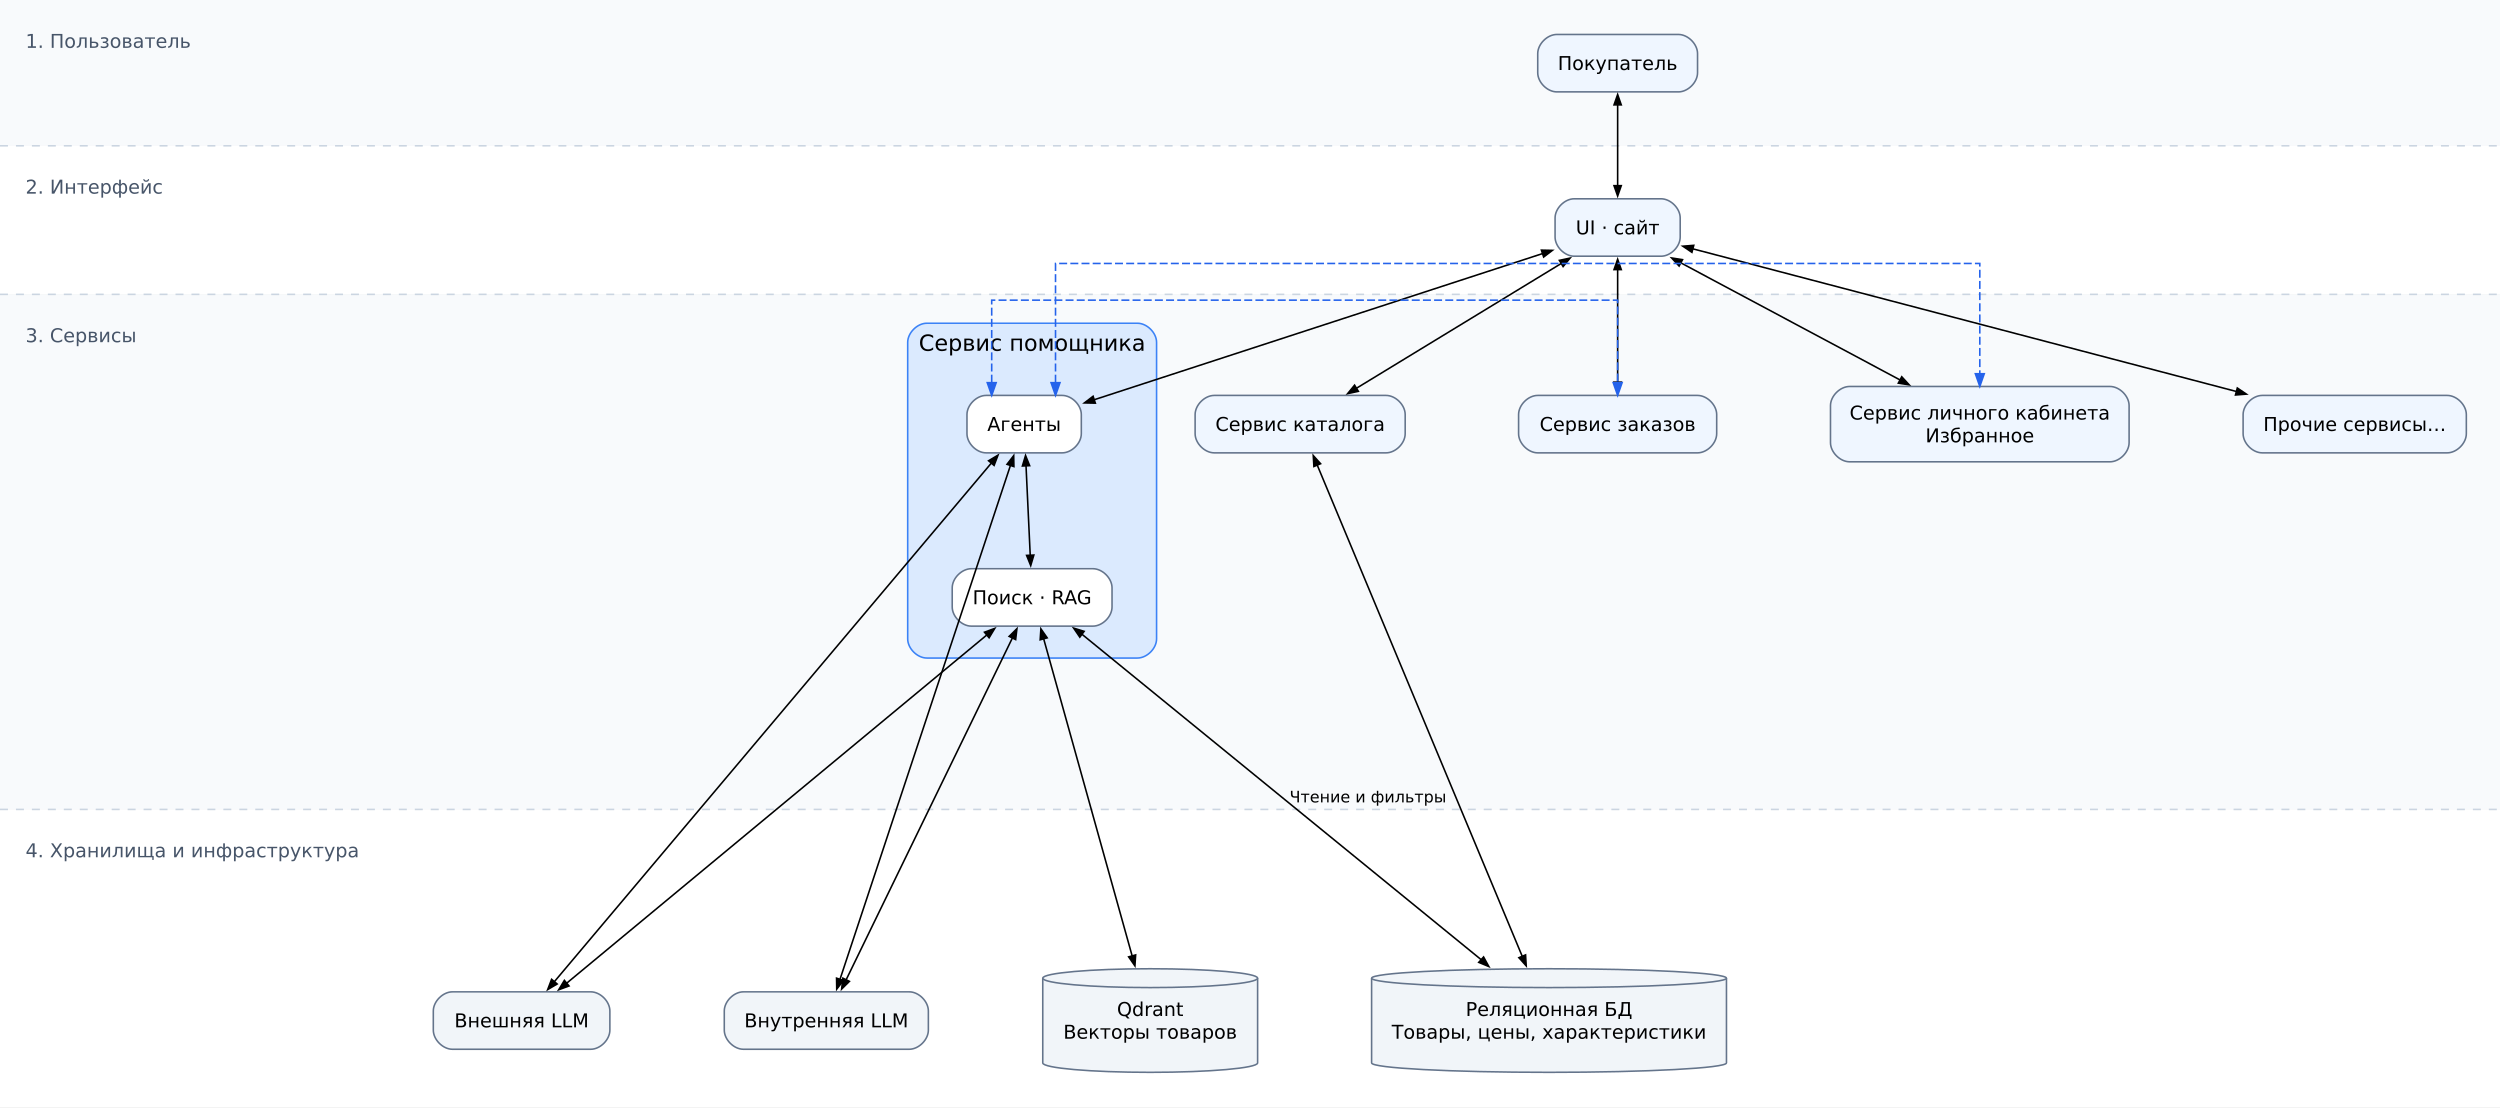
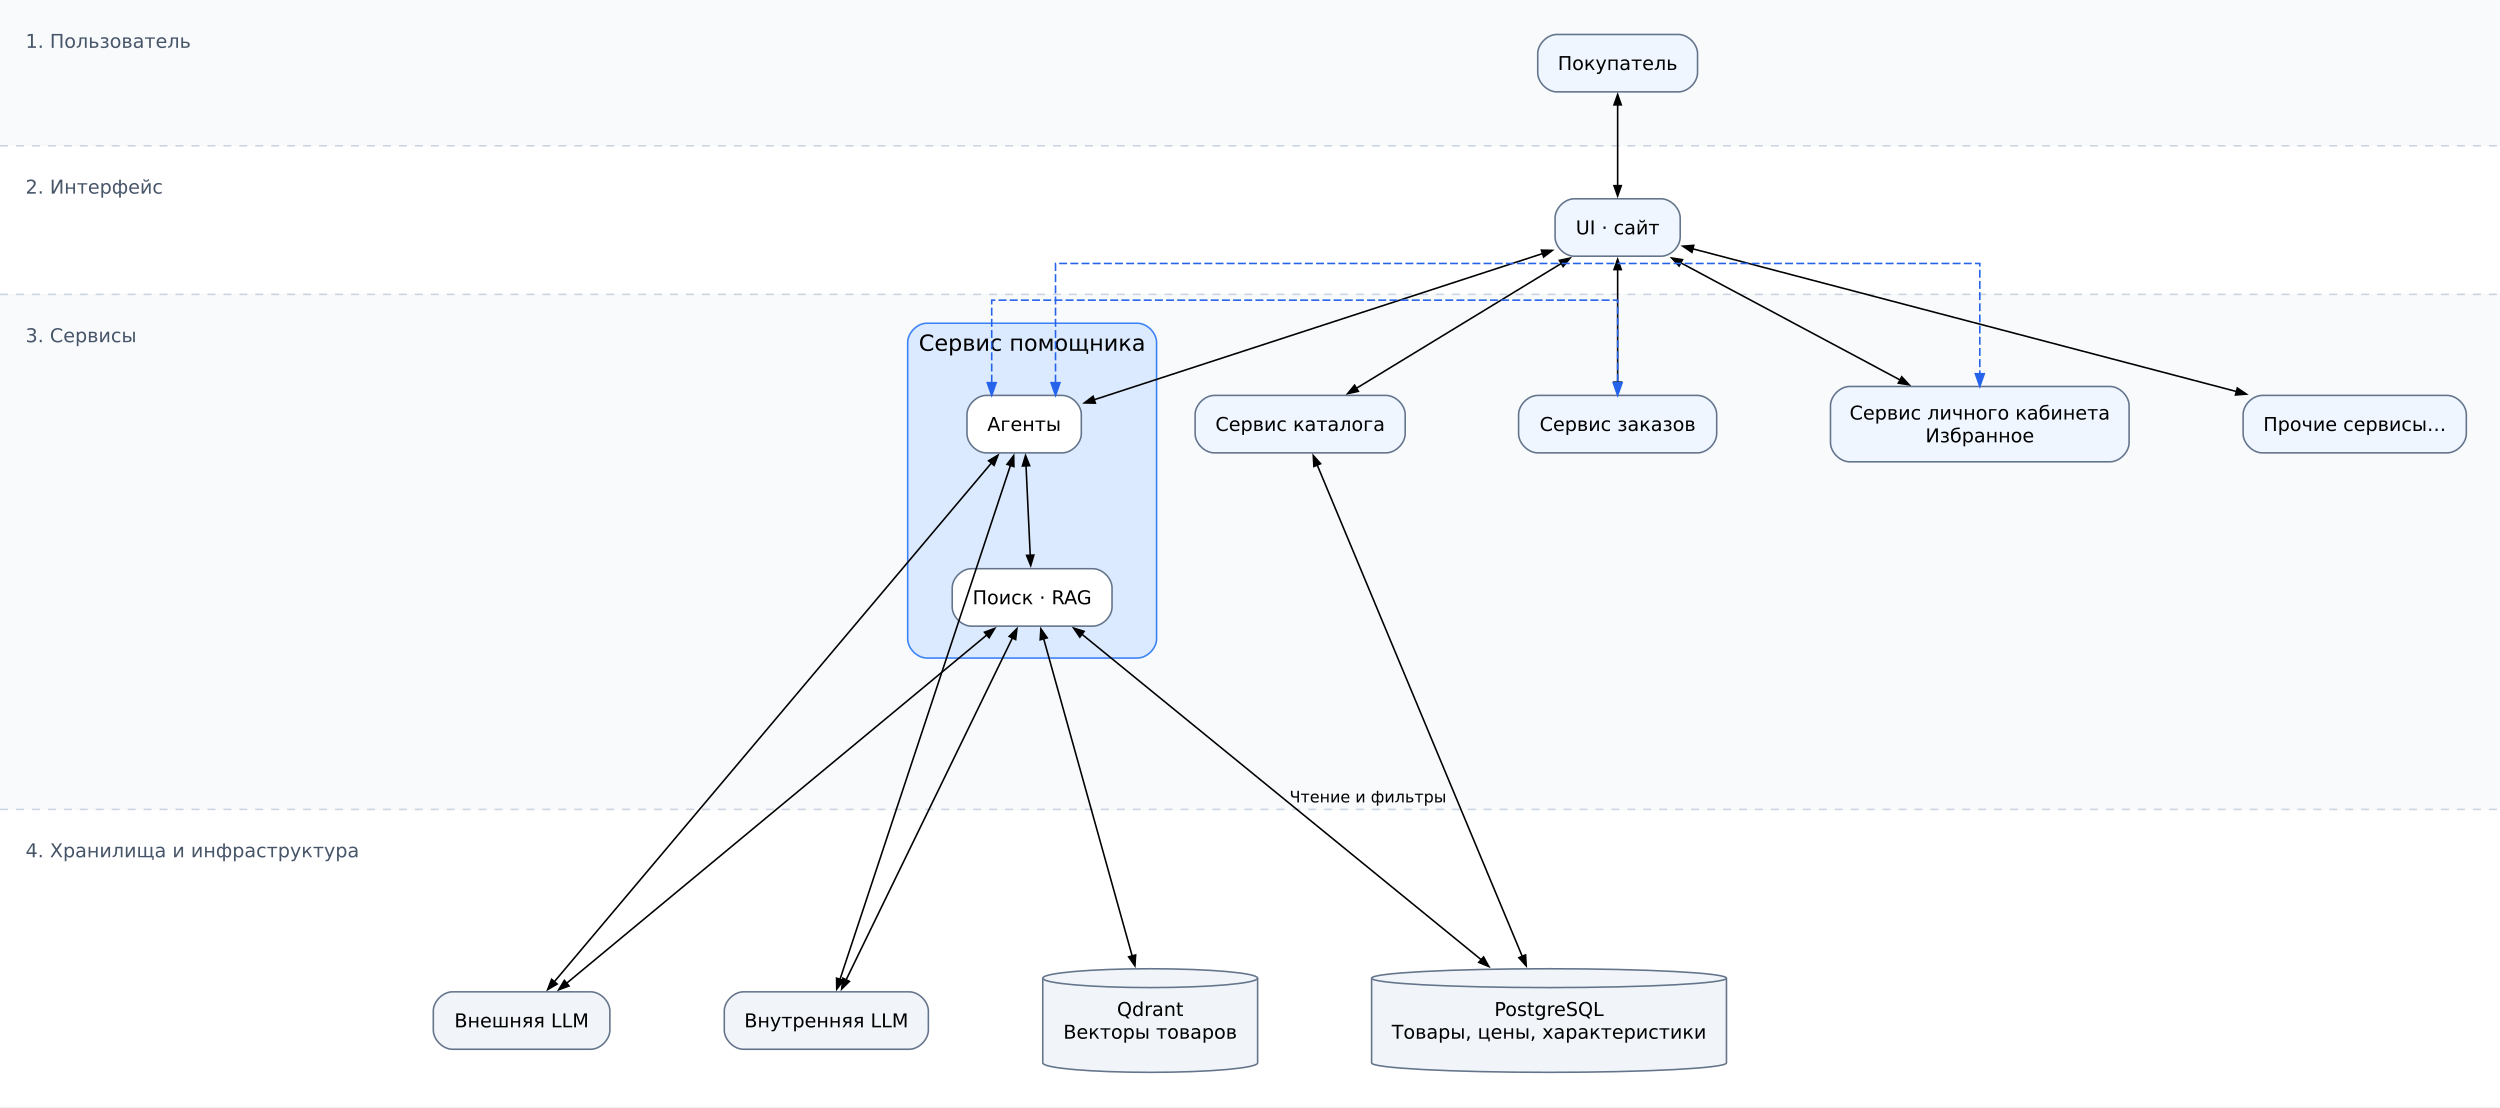
<svg xmlns="http://www.w3.org/2000/svg" width="1567.0" height="694.0" viewBox="0 0 1567.0 694.0">
  <rect x="0" y="0" width="1567.0" height="91.38" fill="#f8fafc" />
  <text x="16" y="30" font-family="DejaVu Sans" font-size="12" fill="#475569">1. Пользователь</text>
  <rect x="0" y="91.38" width="1567.0" height="93.125" fill="#ffffff" />
  <line x1="0" x2="1567.0" y1="91.38" y2="91.38" stroke="#cbd5e1" stroke-dasharray="5 5" />
  <text x="16" y="121.38" font-family="DejaVu Sans" font-size="12" fill="#475569">2. Интерфейс</text>
  <rect x="0" y="184.505" width="1567.0" height="322.84" fill="#f8fafc" />
  <line x1="0" x2="1567.0" y1="184.505" y2="184.505" stroke="#cbd5e1" stroke-dasharray="5 5" />
  <text x="16" y="214.505" font-family="DejaVu Sans" font-size="12" fill="#475569">3. Сервисы</text>
  <rect x="0" y="507.345" width="1567.0" height="186.655" fill="#ffffff" />
  <line x1="0" x2="1567.0" y1="507.345" y2="507.345" stroke="#cbd5e1" stroke-dasharray="5 5" />
  <text x="16" y="537.345" font-family="DejaVu Sans" font-size="12" fill="#475569">4. Хранилища и инфраструктура</text>
  <g transform="translate(250 0)">
    <g id="graph0" class="graph" transform="scale(1 1) rotate(0) translate(21.6 672.14)">
      <g id="clust1" class="cluster">
        <path fill="#dbeafe" stroke="#3b82f6" d="M309.34,-259.68C309.34,-259.68 441.34,-259.68 441.34,-259.68 447.34,-259.68 453.34,-265.68 453.34,-271.68 453.34,-271.68 453.34,-457.54 453.34,-457.54 453.34,-463.54 447.34,-469.54 441.34,-469.54 441.34,-469.54 309.34,-469.54 309.34,-469.54 303.34,-469.54 297.34,-463.54 297.34,-457.54 297.34,-457.54 297.34,-271.68 297.34,-271.68 297.34,-265.68 303.34,-259.68 309.34,-259.68" />
        <text xml:space="preserve" text-anchor="middle" x="375.34" y="-452.24" font-family="DejaVu Sans" font-size="14.00">Сервис помощника</text>
      </g>
      <g id="node1" class="node">
        <path fill="#eff6ff" stroke="#64748b" d="M780.42,-650.54C780.42,-650.54 704.25,-650.54 704.25,-650.54 698.25,-650.54 692.25,-644.54 692.25,-638.54 692.25,-638.54 692.25,-626.54 692.25,-626.54 692.25,-620.54 698.25,-614.54 704.25,-614.54 704.25,-614.54 780.42,-614.54 780.42,-614.54 786.42,-614.54 792.42,-620.54 792.42,-626.54 792.42,-626.54 792.42,-638.54 792.42,-638.54 792.42,-644.54 786.42,-650.54 780.42,-650.54" />
        <text xml:space="preserve" text-anchor="middle" x="742.34" y="-628.26" font-family="DejaVu Sans" font-size="12.00">Покупатель</text>
      </g>
      <g id="node2" class="node">
        <path fill="#eff6ff" stroke="#64748b" d="M769.55,-547.54C769.55,-547.54 715.12,-547.54 715.12,-547.54 709.12,-547.54 703.12,-541.54 703.12,-535.54 703.12,-535.54 703.12,-523.54 703.12,-523.54 703.12,-517.54 709.12,-511.54 715.12,-511.54 715.12,-511.54 769.55,-511.54 769.55,-511.54 775.55,-511.54 781.55,-517.54 781.55,-523.54 781.55,-523.54 781.55,-535.54 781.55,-535.54 781.55,-541.54 775.55,-547.54 769.55,-547.54" />
        <text xml:space="preserve" text-anchor="middle" x="742.34" y="-525.26" font-family="DejaVu Sans" font-size="12.00">UI · сайт</text>
      </g>
      <g id="edge9" class="edge">
        <path fill="none" stroke="black" d="M742.34,-606.48 L742.34,-555.43" />
        <polygon fill="#000000" stroke="#000000" points="740.06,-606.39 742.34,-612.89 744.61,-606.39 740.06,-606.39" />
        <polygon fill="#000000" stroke="#000000" points="744.61,-555.77 742.34,-549.27 740.06,-555.77 744.61,-555.77" />
      </g>
      <g id="node3" class="node">
        <path fill="white" stroke="#64748b" d="M394.17,-424.29C394.17,-424.29 346.5,-424.29 346.5,-424.29 340.5,-424.29 334.5,-418.29 334.5,-412.29 334.5,-412.29 334.5,-400.29 334.5,-400.29 334.5,-394.29 340.5,-388.29 346.5,-388.29 346.5,-388.29 394.17,-388.29 394.17,-388.29 400.17,-388.29 406.17,-394.29 406.17,-400.29 406.17,-400.29 406.17,-412.29 406.17,-412.29 406.17,-418.29 400.17,-424.29 394.17,-424.29" />
        <text xml:space="preserve" text-anchor="middle" x="370.34" y="-402.01" font-family="DejaVu Sans" font-size="12.00">Агенты</text>
      </g>
      <g id="edge10" class="edge">
        <path fill="none" stroke="black" d="M695.39,-513.24 L414.07,-421.54" />
        <polygon fill="#000000" stroke="#000000" points="694.55,-515.36 701.44,-515.21 695.96,-511.03 694.55,-515.36" />
        <polygon fill="#000000" stroke="#000000" points="414.96,-419.44 408.08,-419.59 413.55,-423.77 414.96,-419.44" />
      </g>
      <g id="node5" class="node">
        <path fill="#eff6ff" stroke="#64748b" d="M597.17,-424.29C597.17,-424.29 489.5,-424.29 489.5,-424.29 483.5,-424.29 477.5,-418.29 477.5,-412.29 477.5,-412.29 477.5,-400.29 477.5,-400.29 477.5,-394.29 483.5,-388.29 489.5,-388.29 489.5,-388.29 597.17,-388.29 597.17,-388.29 603.17,-388.29 609.17,-394.29 609.17,-400.29 609.17,-400.29 609.17,-412.29 609.17,-412.29 609.17,-418.29 603.17,-424.29 597.17,-424.29" />
        <text xml:space="preserve" text-anchor="middle" x="543.34" y="-402.01" font-family="DejaVu Sans" font-size="12.00">Сервис каталога</text>
      </g>
      <g id="edge11" class="edge">
        <path fill="none" stroke="black" d="M707.37,-507.23 L578.33,-428.61" />
        <polygon fill="#000000" stroke="#000000" points="705.8,-508.94 712.53,-510.38 708.16,-505.05 705.8,-508.94" />
        <polygon fill="#000000" stroke="#000000" points="579.82,-426.85 573.09,-425.41 577.45,-430.74 579.82,-426.85" />
      </g>
      <g id="node6" class="node">
        <path fill="#eff6ff" stroke="#64748b" d="M792.42,-424.29C792.42,-424.29 692.25,-424.29 692.25,-424.29 686.25,-424.29 680.25,-418.29 680.25,-412.29 680.25,-412.29 680.25,-400.29 680.25,-400.29 680.25,-394.29 686.25,-388.29 692.25,-388.29 692.25,-388.29 792.42,-388.29 792.42,-388.29 798.42,-388.29 804.42,-394.29 804.42,-400.29 804.42,-400.29 804.42,-412.29 804.42,-412.29 804.42,-418.29 798.42,-424.29 792.42,-424.29" />
        <text xml:space="preserve" text-anchor="middle" x="742.34" y="-402.01" font-family="DejaVu Sans" font-size="12.00">Сервис заказов</text>
      </g>
      <g id="edge12" class="edge">
        <path fill="none" stroke="black" d="M742.34,-503.33 L742.34,-432.41" />
        <polygon fill="#000000" stroke="#000000" points="740.06,-503.15 742.34,-509.65 744.61,-503.15 740.06,-503.15" />
        <polygon fill="#000000" stroke="#000000" points="744.61,-432.64 742.34,-426.14 740.06,-432.64 744.61,-432.64" />
      </g>
      <g id="node7" class="node">
        <path fill="#eff6ff" stroke="#64748b" d="M1050.92,-429.9C1050.92,-429.9 887.75,-429.9 887.75,-429.9 881.75,-429.9 875.75,-423.9 875.75,-417.9 875.75,-417.9 875.75,-394.68 875.75,-394.68 875.75,-388.68 881.75,-382.68 887.75,-382.68 887.75,-382.68 1050.92,-382.68 1050.92,-382.68 1056.92,-382.68 1062.92,-388.68 1062.92,-394.68 1062.92,-394.68 1062.92,-417.9 1062.92,-417.9 1062.92,-423.9 1056.92,-429.9 1050.92,-429.9" />
        <text xml:space="preserve" text-anchor="middle" x="969.34" y="-409.14" font-family="DejaVu Sans" font-size="12.00">Сервис личного кабинета</text>
        <text xml:space="preserve" text-anchor="middle" x="969.34" y="-394.89" font-family="DejaVu Sans" font-size="12.00">Избранное</text>
      </g>
      <g id="edge13" class="edge">
        <path fill="none" stroke="black" d="M781.89,-507.41 L919.4,-433.96" />
        <polygon fill="#000000" stroke="#000000" points="780.86,-505.38 776.19,-510.45 783,-509.4 780.86,-505.38" />
        <polygon fill="#000000" stroke="#000000" points="920.41,-436 925.07,-430.93 918.26,-431.99 920.41,-436" />
      </g>
      <g id="node8" class="node">
        <path fill="#eff6ff" stroke="#64748b" d="M1262.3,-424.29C1262.3,-424.29 1146.38,-424.29 1146.38,-424.29 1140.38,-424.29 1134.38,-418.29 1134.38,-412.29 1134.38,-412.29 1134.38,-400.29 1134.38,-400.29 1134.38,-394.29 1140.38,-388.29 1146.38,-388.29 1146.38,-388.29 1262.3,-388.29 1262.3,-388.29 1268.3,-388.29 1274.3,-394.29 1274.3,-400.29 1274.3,-400.29 1274.3,-412.29 1274.3,-412.29 1274.3,-418.29 1268.3,-424.29 1262.3,-424.29" />
        <text xml:space="preserve" text-anchor="middle" x="1204.34" y="-402.01" font-family="DejaVu Sans" font-size="12.00">Прочие сервисы…</text>
      </g>
      <g id="edge14" class="edge">
        <path fill="none" stroke="black" d="M789.44,-516.18 L1130.28,-426.72" />
        <polygon fill="#000000" stroke="#000000" points="788.9,-513.97 783.19,-517.82 790.05,-518.37 788.9,-513.97" />
        <polygon fill="#000000" stroke="#000000" points="1130.75,-428.95 1136.45,-425.1 1129.59,-424.55 1130.75,-428.95" />
      </g>
      <g id="node4" class="node">
        <path fill="white" stroke="#64748b" d="M413.42,-315.68C413.42,-315.68 337.25,-315.68 337.25,-315.68 331.25,-315.68 325.25,-309.68 325.25,-303.68 325.25,-303.68 325.25,-291.68 325.25,-291.68 325.25,-285.68 331.25,-279.68 337.25,-279.68 337.25,-279.68 413.42,-279.68 413.42,-279.68 419.42,-279.68 425.42,-285.68 425.42,-291.68 425.42,-291.68 425.42,-303.68 425.42,-303.68 425.42,-309.68 419.42,-315.68 413.42,-315.68" />
        <text xml:space="preserve" text-anchor="middle" x="375.34" y="-293.4" font-family="DejaVu Sans" font-size="12.00">Поиск · RAG</text>
      </g>
      <g id="edge1" class="edge">
        <path fill="none" stroke="black" d="M371.51,-380.2 L374.15,-323.99" />
        <polygon fill="#000000" stroke="#000000" points="369.24,-380.05 371.21,-386.65 373.79,-380.26 369.24,-380.05" />
        <polygon fill="#000000" stroke="#000000" points="376.41,-324.23 374.45,-317.63 371.87,-324.02 376.41,-324.23" />
      </g>
      <g id="edge15" class="edge">
        <path fill="none" stroke="#2563eb" d="M350,-432.29 L350,-484 L742.34,-484 L742.34,-432.29" stroke-dasharray="5,2" />
        <polygon fill="#2563eb" stroke="#2563eb" points="350,-424.29 347.2,-432.29 352.8,-432.29" />
        <polygon fill="#2563eb" stroke="#2563eb" points="742.34,-424.29 739.54,-432.29 745.14,-432.29" />
      </g>
      <g id="edge16" class="edge">
        <path fill="none" stroke="#2563eb" d="M390,-432.29 L390,-507 L969.34,-507 L969.34,-437.9" stroke-dasharray="5,2" />
        <polygon fill="#2563eb" stroke="#2563eb" points="390,-424.29 387.2,-432.29 392.8,-432.29" />
        <polygon fill="#2563eb" stroke="#2563eb" points="969.34,-429.9 966.54,-437.9 972.14,-437.9" />
      </g>
      <g id="node9" class="node">
        <path fill="#f1f5f9" stroke="#64748b" d="M98.67,-50.46C98.67,-50.46 12,-50.46 12,-50.46 6,-50.46 0,-44.46 0,-38.46 0,-38.46 0,-26.46 0,-26.46 0,-20.46 6,-14.46 12,-14.46 12,-14.46 98.67,-14.46 98.67,-14.46 104.67,-14.46 110.67,-20.46 110.67,-26.46 110.67,-26.46 110.67,-38.46 110.67,-38.46 110.67,-44.46 104.67,-50.46 98.67,-50.46" />
        <text xml:space="preserve" text-anchor="middle" x="55.34" y="-28.19" font-family="DejaVu Sans" font-size="12.00">Внешняя LLM</text>
      </g>
      <g id="edge17" class="edge">
        <path fill="none" stroke="black" d="M349.92,-382.05 L75.57,-56.47" />
        <polygon fill="#000000" stroke="#000000" points="348.03,-383.34 353.95,-386.85 351.5,-380.41 348.03,-383.34" />
        <polygon fill="#000000" stroke="#000000" points="77.62,-55.37 71.69,-51.87 74.14,-58.31 77.62,-55.37" />
      </g>
      <g id="node10" class="node">
        <path fill="#f1f5f9" stroke="#64748b" d="M298.3,-50.46C298.3,-50.46 194.38,-50.46 194.38,-50.46 188.38,-50.46 182.38,-44.46 182.38,-38.46 182.38,-38.46 182.38,-26.46 182.38,-26.46 182.38,-20.46 188.38,-14.46 194.38,-14.46 194.38,-14.46 298.3,-14.46 298.3,-14.46 304.3,-14.46 310.3,-20.46 310.3,-26.46 310.3,-26.46 310.3,-38.46 310.3,-38.46 310.3,-44.46 304.3,-50.46 298.3,-50.46" />
        <text xml:space="preserve" text-anchor="middle" x="246.34" y="-28.19" font-family="DejaVu Sans" font-size="12.00">Внутренняя LLM</text>
      </g>
      <g id="edge18" class="edge">
        <path fill="none" stroke="black" d="M361.87,-380.78 L254.83,-58.08" />
        <polygon fill="#000000" stroke="#000000" points="359.59,-381.11 363.79,-386.57 363.91,-379.68 359.59,-381.11" />
        <polygon fill="#000000" stroke="#000000" points="257.07,-57.6 252.86,-52.15 252.75,-59.03 257.07,-57.6" />
      </g>
      <g id="edge19" class="edge">
        <path fill="none" stroke="black" d="M346.92,-274.13 L83.37,-55.7" />
        <polygon fill="#000000" stroke="#000000" points="345.47,-275.88 351.92,-278.27 348.37,-272.37 345.47,-275.88" />
        <polygon fill="#000000" stroke="#000000" points="85.06,-54.14 78.6,-51.75 82.15,-57.65 85.06,-54.14" />
      </g>
      <g id="edge20" class="edge">
        <path fill="none" stroke="black" d="M363.05,-272.43 L258.67,-57.83" />
        <polygon fill="#000000" stroke="#000000" points="360.92,-273.24 365.81,-278.09 365.01,-271.25 360.92,-273.24" />
        <polygon fill="#000000" stroke="#000000" points="260.81,-57.03 255.93,-52.18 256.72,-59.02 260.81,-57.03" />
      </g>
      <g id="node11" class="node">
        <path fill="#f1f5f9" stroke="#64748b" d="M516.67,-59.02C516.67,-62.28 486.49,-64.93 449.34,-64.93 412.18,-64.93 382,-62.28 382,-59.02 382,-59.02 382,-5.9 382,-5.9 382,-2.65 412.18,0 449.34,0 486.49,0 516.67,-2.65 516.67,-5.9 516.67,-5.9 516.67,-59.02 516.67,-59.02" />
        <path fill="none" stroke="#64748b" d="M516.67,-59.02C516.67,-55.77 486.49,-53.12 449.34,-53.12 412.18,-53.12 382,-55.77 382,-59.02" />
        <text xml:space="preserve" text-anchor="middle" x="449.34" y="-35.31" font-family="DejaVu Sans" font-size="12.00">Qdrant</text>
        <text xml:space="preserve" text-anchor="middle" x="449.34" y="-21.06" font-family="DejaVu Sans" font-size="12.00">Векторы товаров</text>
      </g>
      <g id="edge21" class="edge">
        <path fill="none" stroke="black" d="M382.53,-271.89 L438.09,-72.77" />
        <polygon fill="#000000" stroke="#000000" points="380.38,-271.12 380.83,-277.99 384.77,-272.34 380.38,-271.12" />
        <polygon fill="#000000" stroke="#000000" points="440.22,-73.6 439.77,-66.73 435.84,-72.38 440.22,-73.6" />
      </g>
      <g id="node12" class="node">
        <path fill="#f1f5f9" stroke="#64748b" d="M810.55,-59.02C810.55,-62.28 760.7,-64.93 699.34,-64.93 637.97,-64.93 588.12,-62.28 588.12,-59.02 588.12,-59.02 588.12,-5.9 588.12,-5.9 588.12,-2.65 637.97,0 699.34,0 760.7,0 810.55,-2.65 810.55,-5.9 810.55,-5.9 810.55,-59.02 810.55,-59.02" />
        <path fill="none" stroke="#64748b" d="M810.55,-59.02C810.55,-55.77 760.7,-53.12 699.34,-53.12 637.97,-53.12 588.12,-55.77 588.12,-59.02" />
-         <text xml:space="preserve" text-anchor="middle" x="699.34" y="-35.31" font-family="DejaVu Sans" font-size="12.00">Реляционная БД</text>
+         <text xml:space="preserve" text-anchor="middle" x="699.34" y="-35.31" font-family="DejaVu Sans" font-size="12.00">PostgreSQL</text>
        <text xml:space="preserve" text-anchor="middle" x="699.34" y="-21.06" font-family="DejaVu Sans" font-size="12.00">Товары, цены, характеристики</text>
      </g>
      <g id="edge22" class="edge">
        <path fill="none" stroke="black" d="M406.49,-274.65 L656.99,-70.45" />
        <polygon fill="#000000" stroke="#000000" points="405.23,-272.75 401.36,-278.44 407.93,-276.41 405.23,-272.75" />
        <polygon fill="#000000" stroke="#000000" points="658.31,-72.32 661.63,-66.29 655.27,-68.93 658.31,-72.32" />
        <text xml:space="preserve" text-anchor="middle" x="585.84" y="-169.18" font-family="DejaVu Sans" font-size="10.00">Чтение и фильтры</text>
      </g>
      <g id="edge23" class="edge">
        <path fill="none" stroke="black" d="M553.93,-380.89 L682.62,-72.53" />
        <polygon fill="#000000" stroke="#000000" points="551.95,-379.73 551.55,-386.61 556.15,-381.48 551.95,-379.73" />
        <polygon fill="#000000" stroke="#000000" points="684.63,-73.62 685.03,-66.74 680.43,-71.86 684.63,-73.62" />
      </g>
    </g>
  </g>
</svg>
